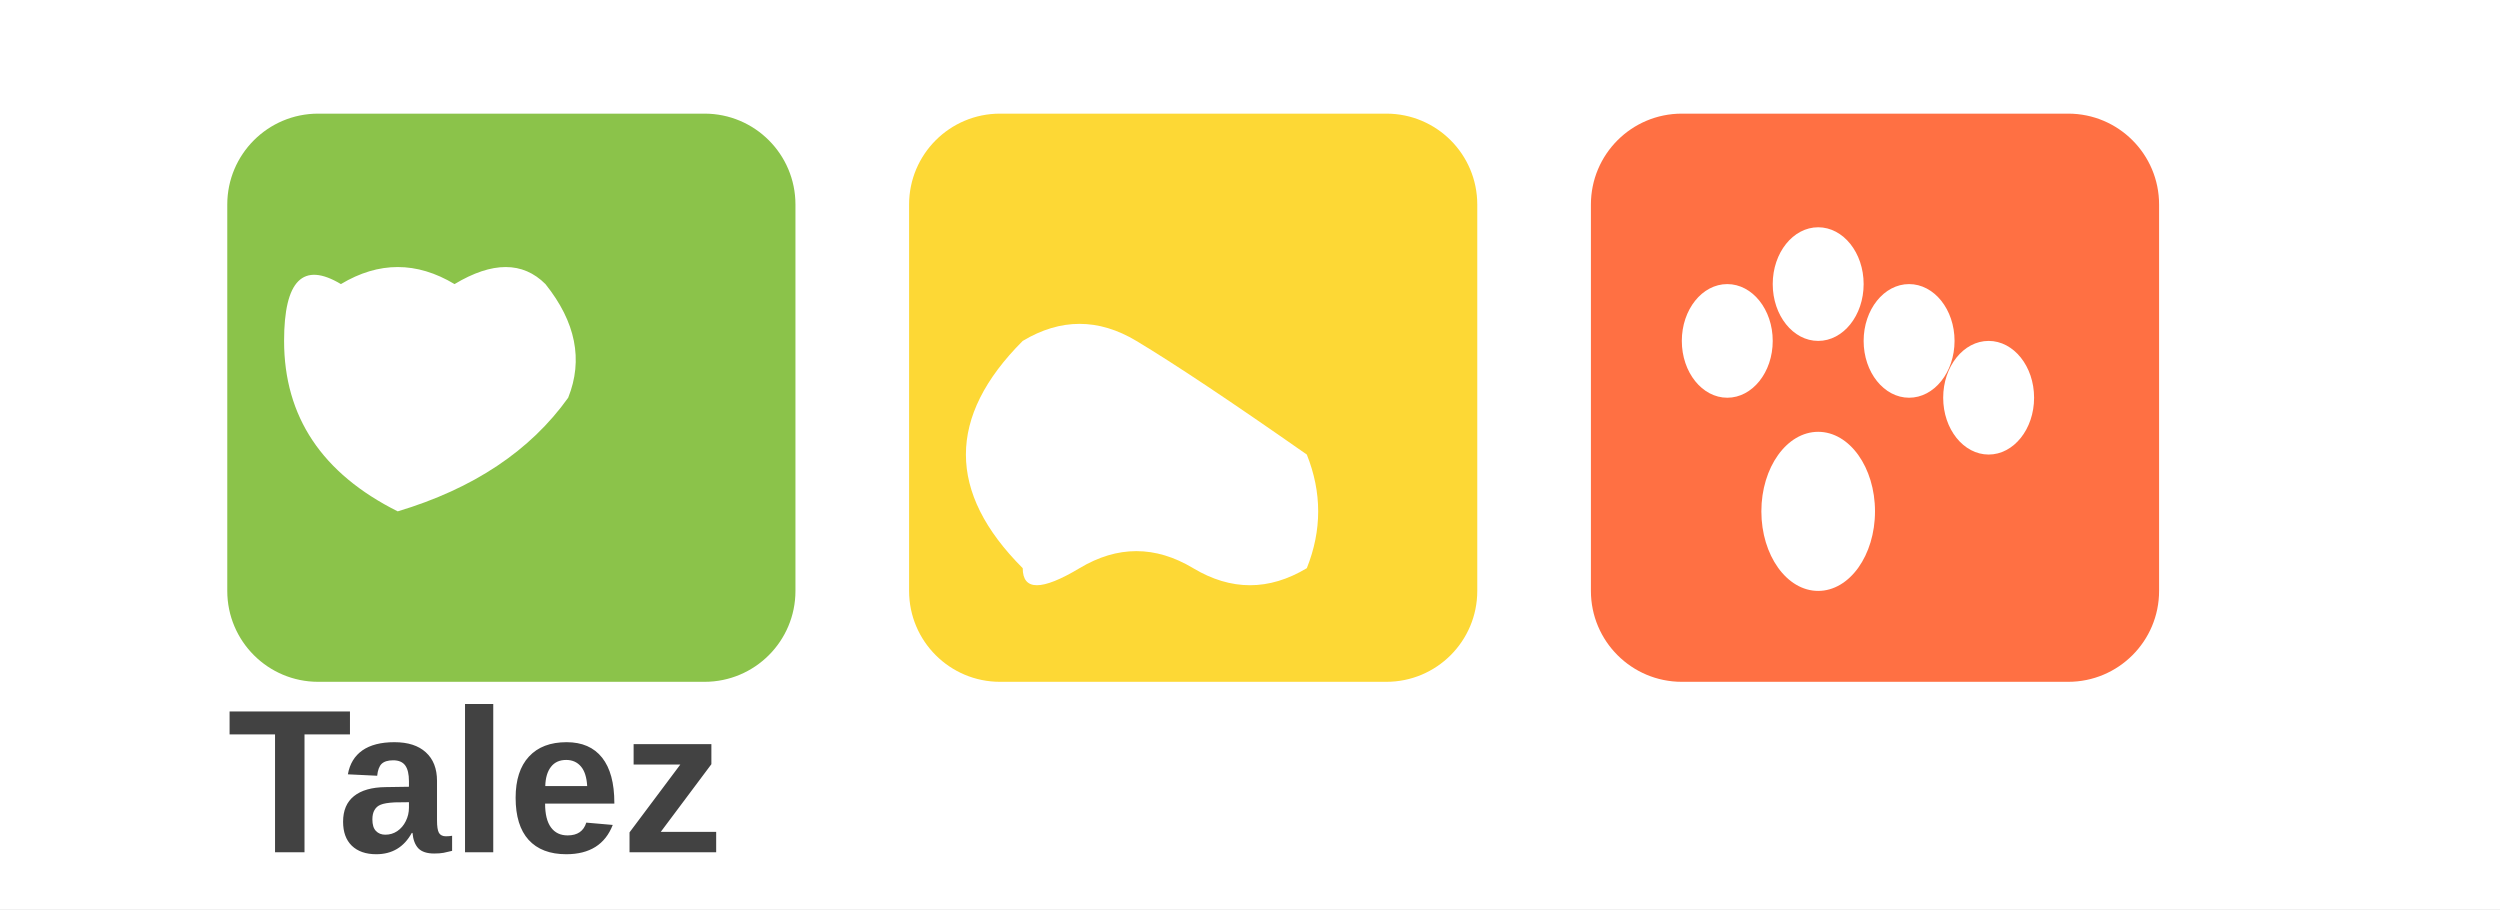
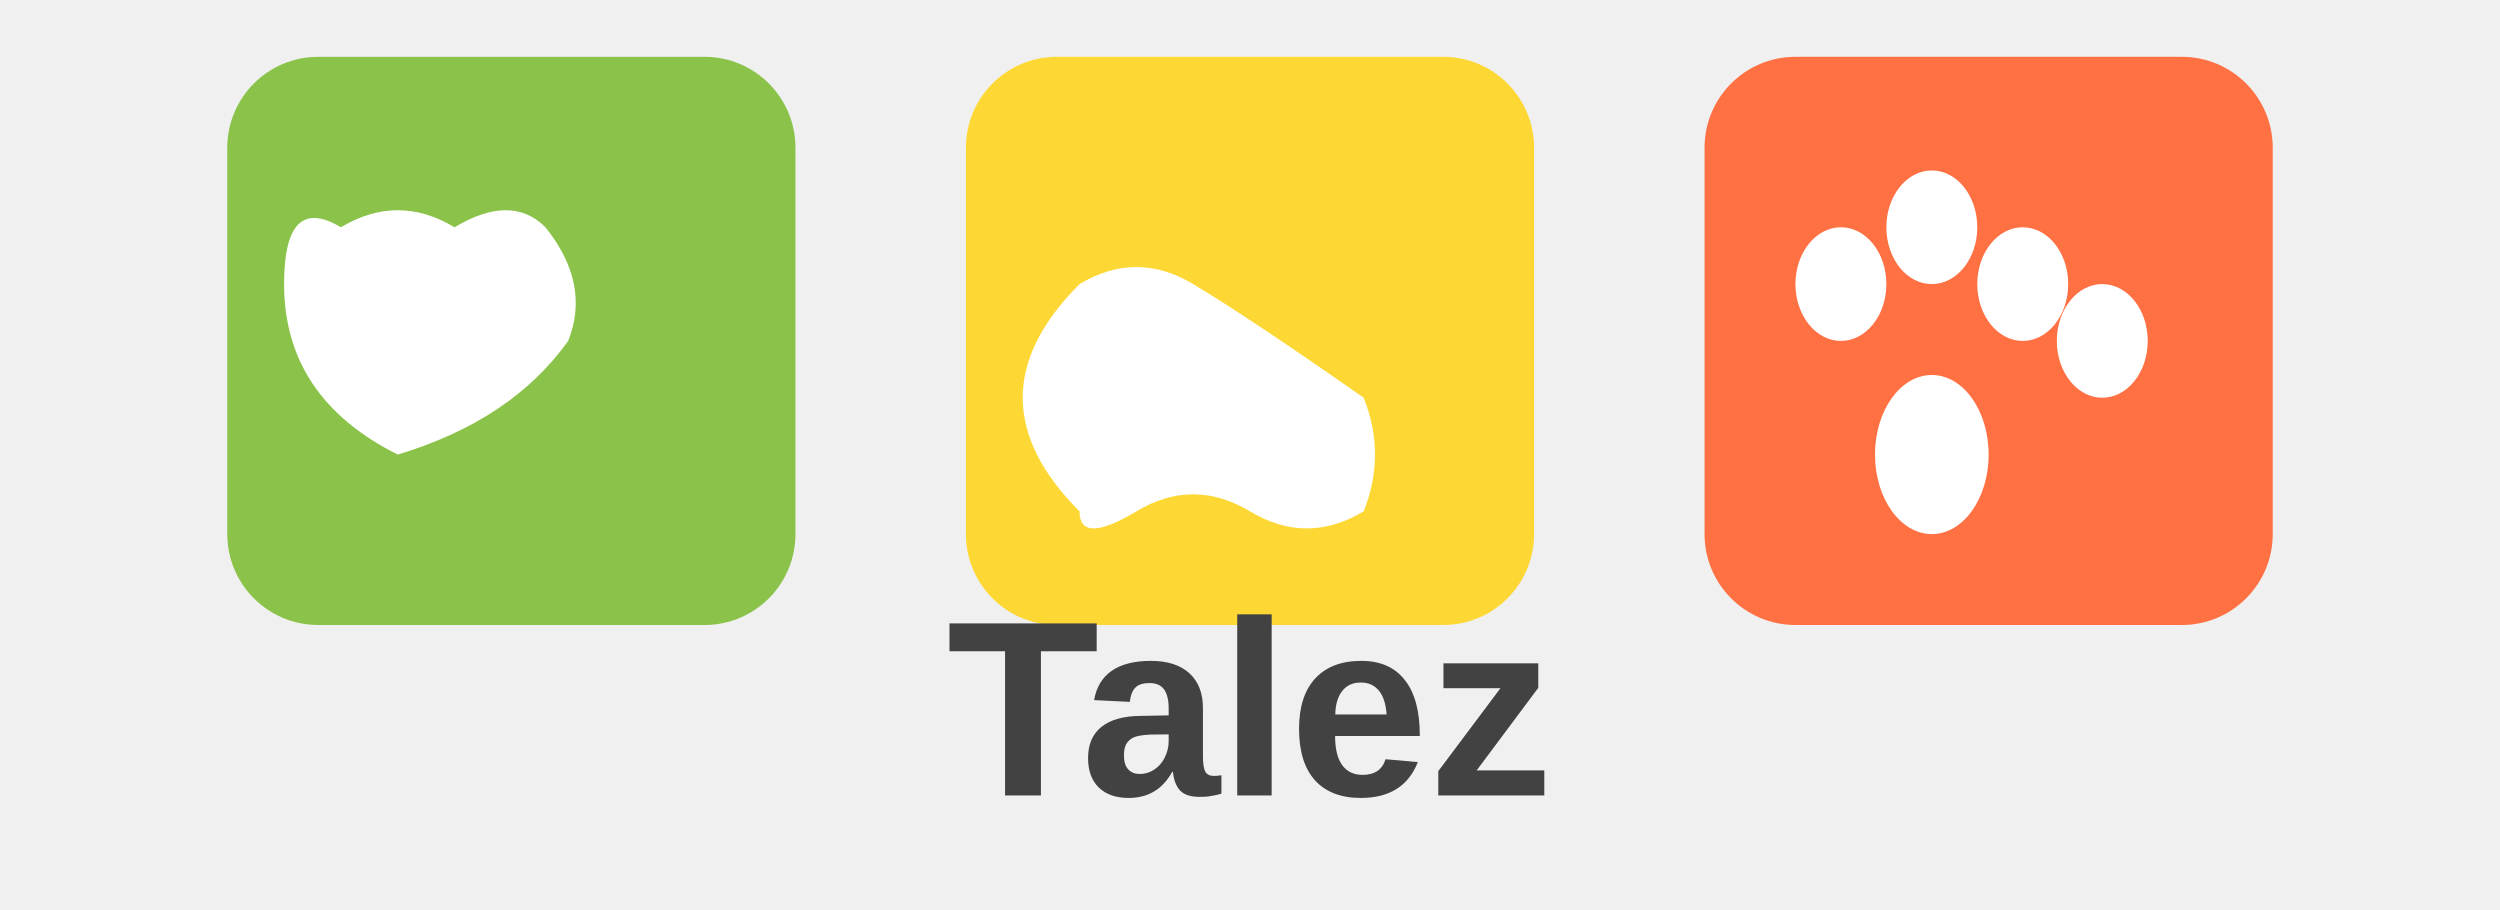
- <svg xmlns="http://www.w3.org/2000/svg" width="220" height="80" viewBox="0 0 220 80">
-   <rect width="220" height="80" fill="#FFFFFF" />
-   <rect x="20" y="10" width="50" height="50" rx="8" fill="#8BC34A" />
-   <path d="M30 25 Q25 22 25 30 Q25 40 35 45 Q45 42 50 35 Q52 30 48 25 Q45 22 40 25 Q35 22 30 25 Z" fill="white" />
-   <rect x="80" y="10" width="50" height="50" rx="8" fill="#FDD835" />
-   <path d="M90 50 Q85 45 85 40 Q85 35 90 30 Q95 27 100 30 Q105 33 115 40 Q117 45 115 50 Q110 53 105 50 Q100 47 95 50 Q90 53 90 50 Z" fill="white" />
-   <rect x="140" y="10" width="50" height="50" rx="8" fill="#FF7043" />
-   <ellipse cx="160" cy="45" rx="5" ry="7" fill="white" />
-   <ellipse cx="152" cy="30" rx="4" ry="5" fill="white" />
-   <ellipse cx="160" cy="25" rx="4" ry="5" fill="white" />
-   <ellipse cx="168" cy="30" rx="4" ry="5" fill="white" />
-   <ellipse cx="175" cy="35" rx="4" ry="5" fill="white" />
-   <text x="20" y="75" font-family="Arial, sans-serif" font-size="18" font-weight="bold" fill="#424242">
+ <svg xmlns="http://www.w3.org/2000/svg" width="100%" height="100%" viewBox="0 0 220 80" preserveAspectRatio="xMidYMid meet">
+   <rect width="220" height="80" fill="transparent" />
+   <rect x="20" y="5" width="50" height="50" rx="8" fill="#8BC34A" />
+   <path d="M30 20 Q25 17 25 25 Q25 35 35 40 Q45 37 50 30 Q52 25 48 20 Q45 17 40 20 Q35 17 30 20 Z" fill="white" />
+   <rect x="85" y="5" width="50" height="50" rx="8" fill="#FDD835" />
+   <path d="M95 45 Q90 40 90 35 Q90 30 95 25 Q100 22 105 25 Q110 28 120 35 Q122 40 120 45 Q115 48 110 45 Q105 42 100 45 Q95 48 95 45 Z" fill="white" />
+   <rect x="150" y="5" width="50" height="50" rx="8" fill="#FF7043" />
+   <ellipse cx="170" cy="40" rx="5" ry="7" fill="white" />
+   <ellipse cx="162" cy="25" rx="4" ry="5" fill="white" />
+   <ellipse cx="170" cy="20" rx="4" ry="5" fill="white" />
+   <ellipse cx="178" cy="25" rx="4" ry="5" fill="white" />
+   <ellipse cx="185" cy="30" rx="4" ry="5" fill="white" />
+   <text x="110" y="70" font-family="Arial, sans-serif" font-size="22" font-weight="bold" fill="#424242" text-anchor="middle">
    Talez
  </text>
</svg>
